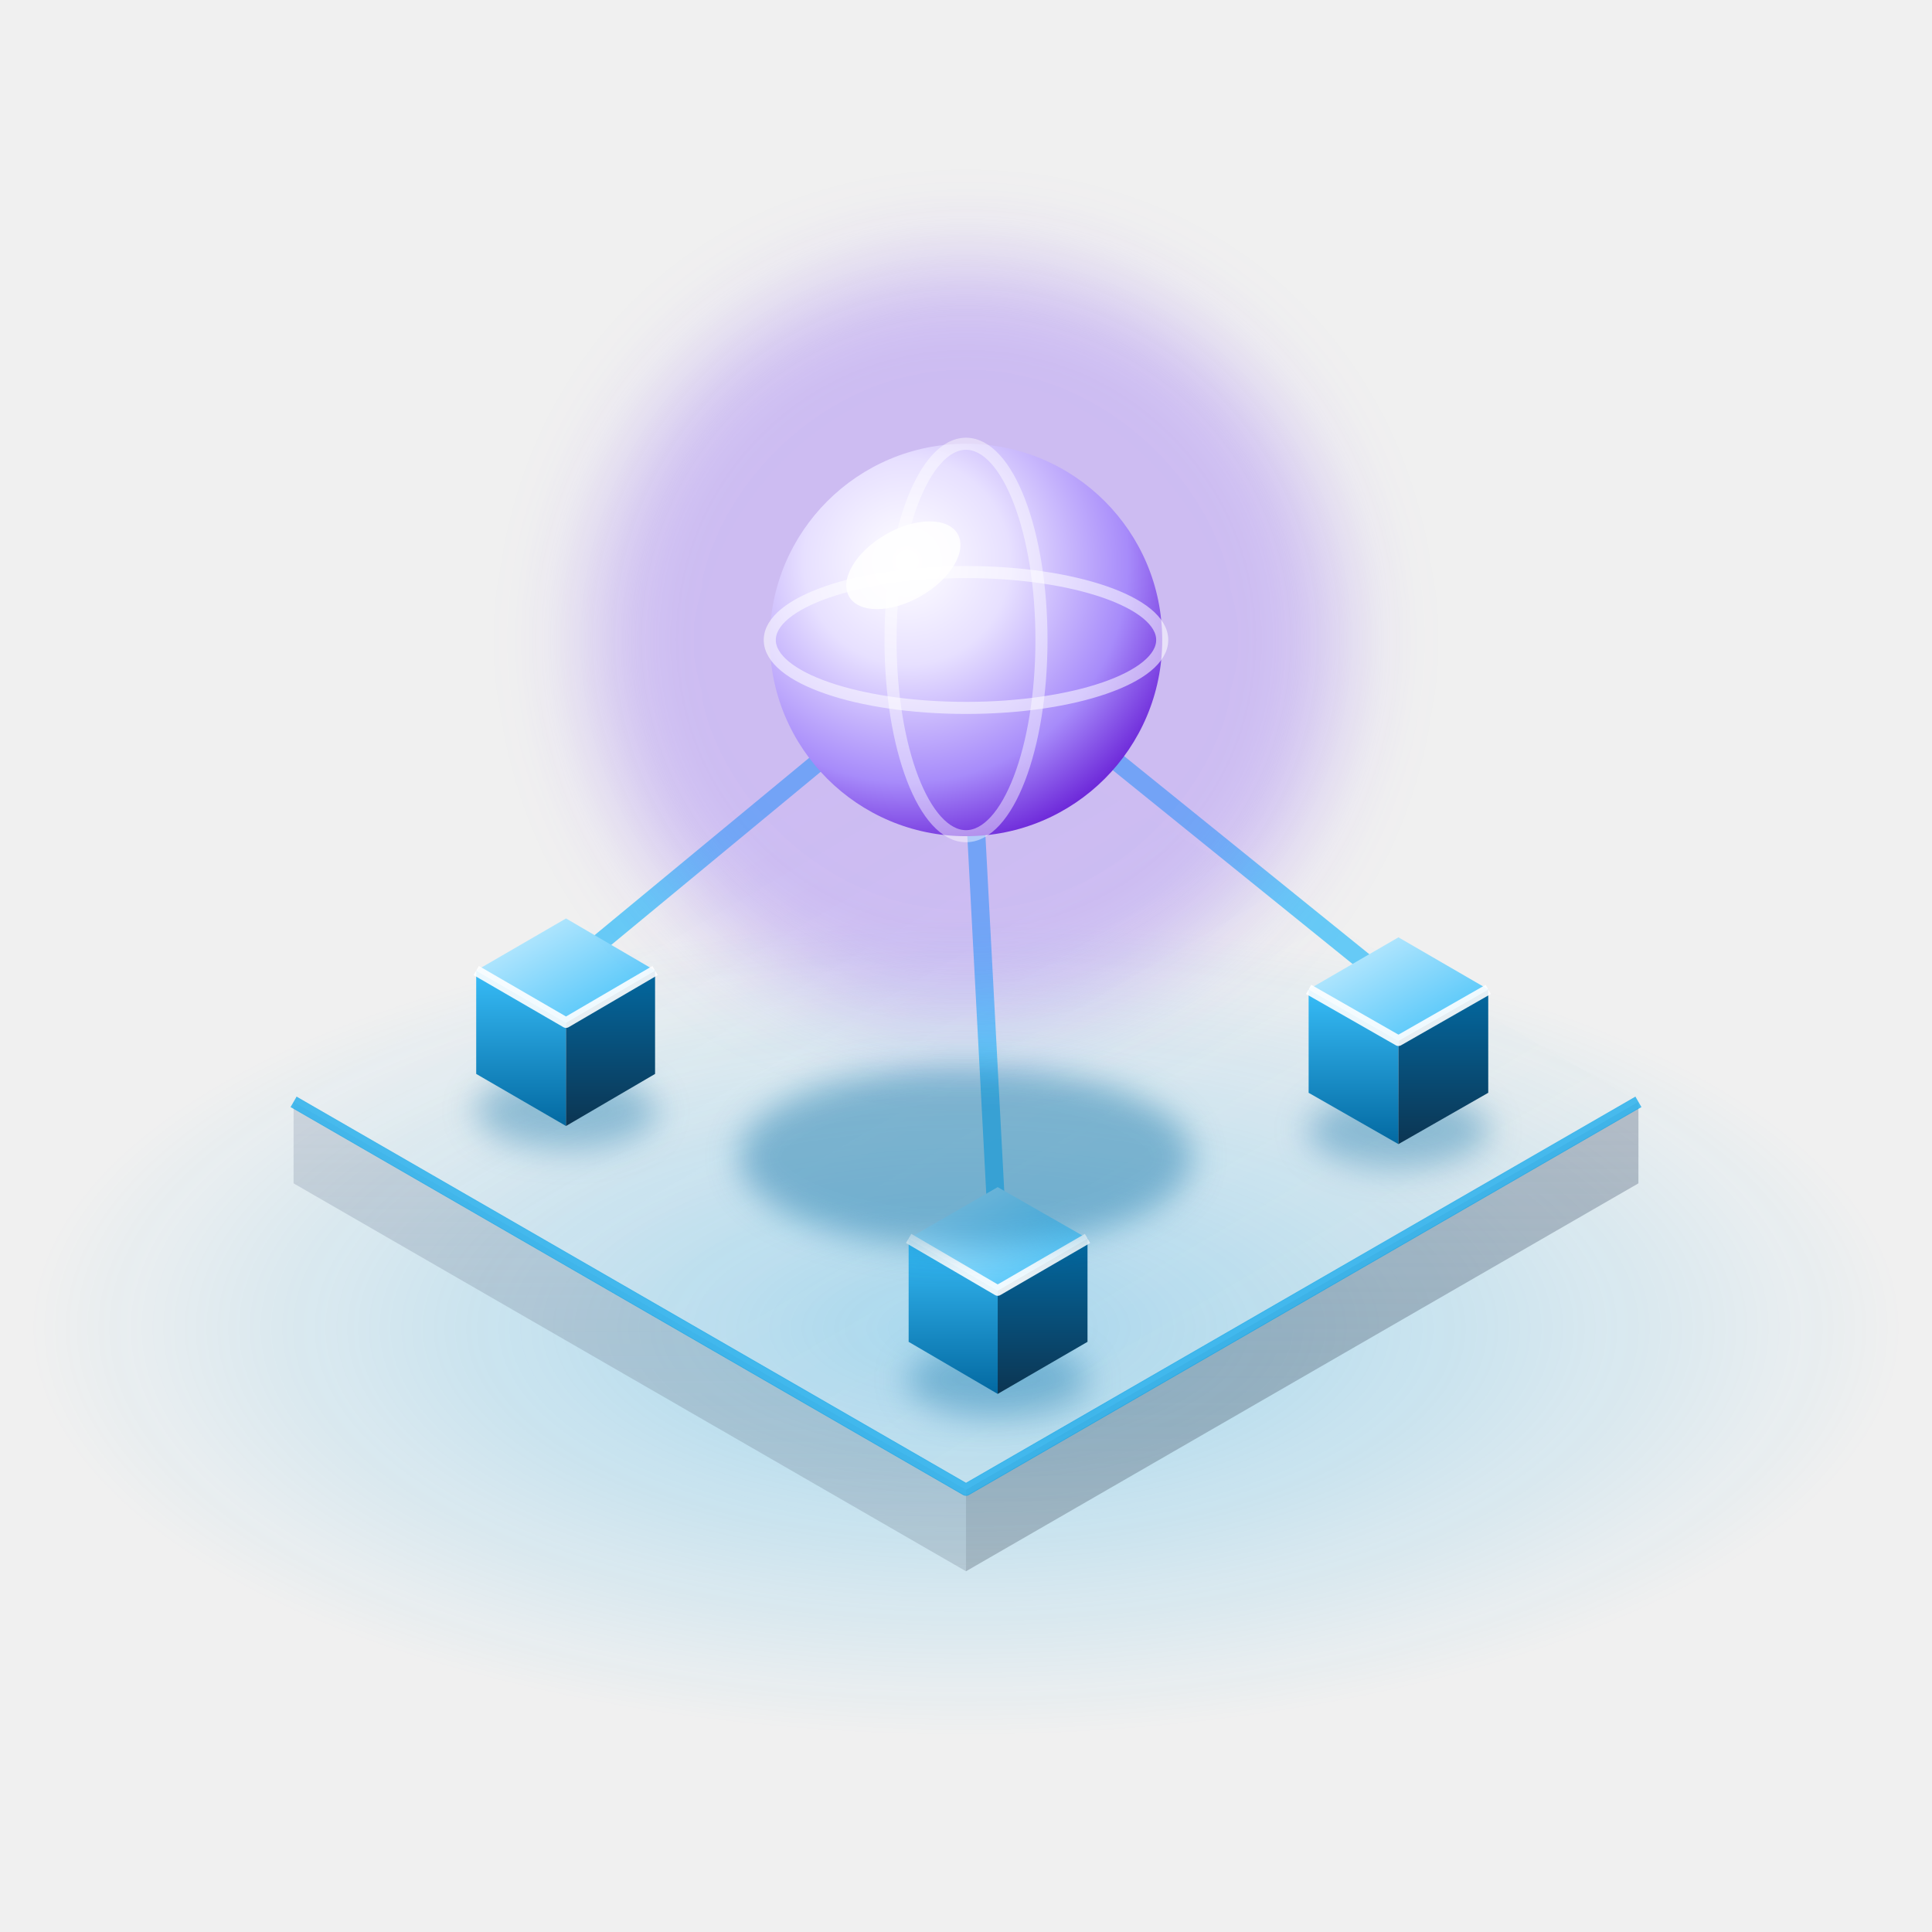
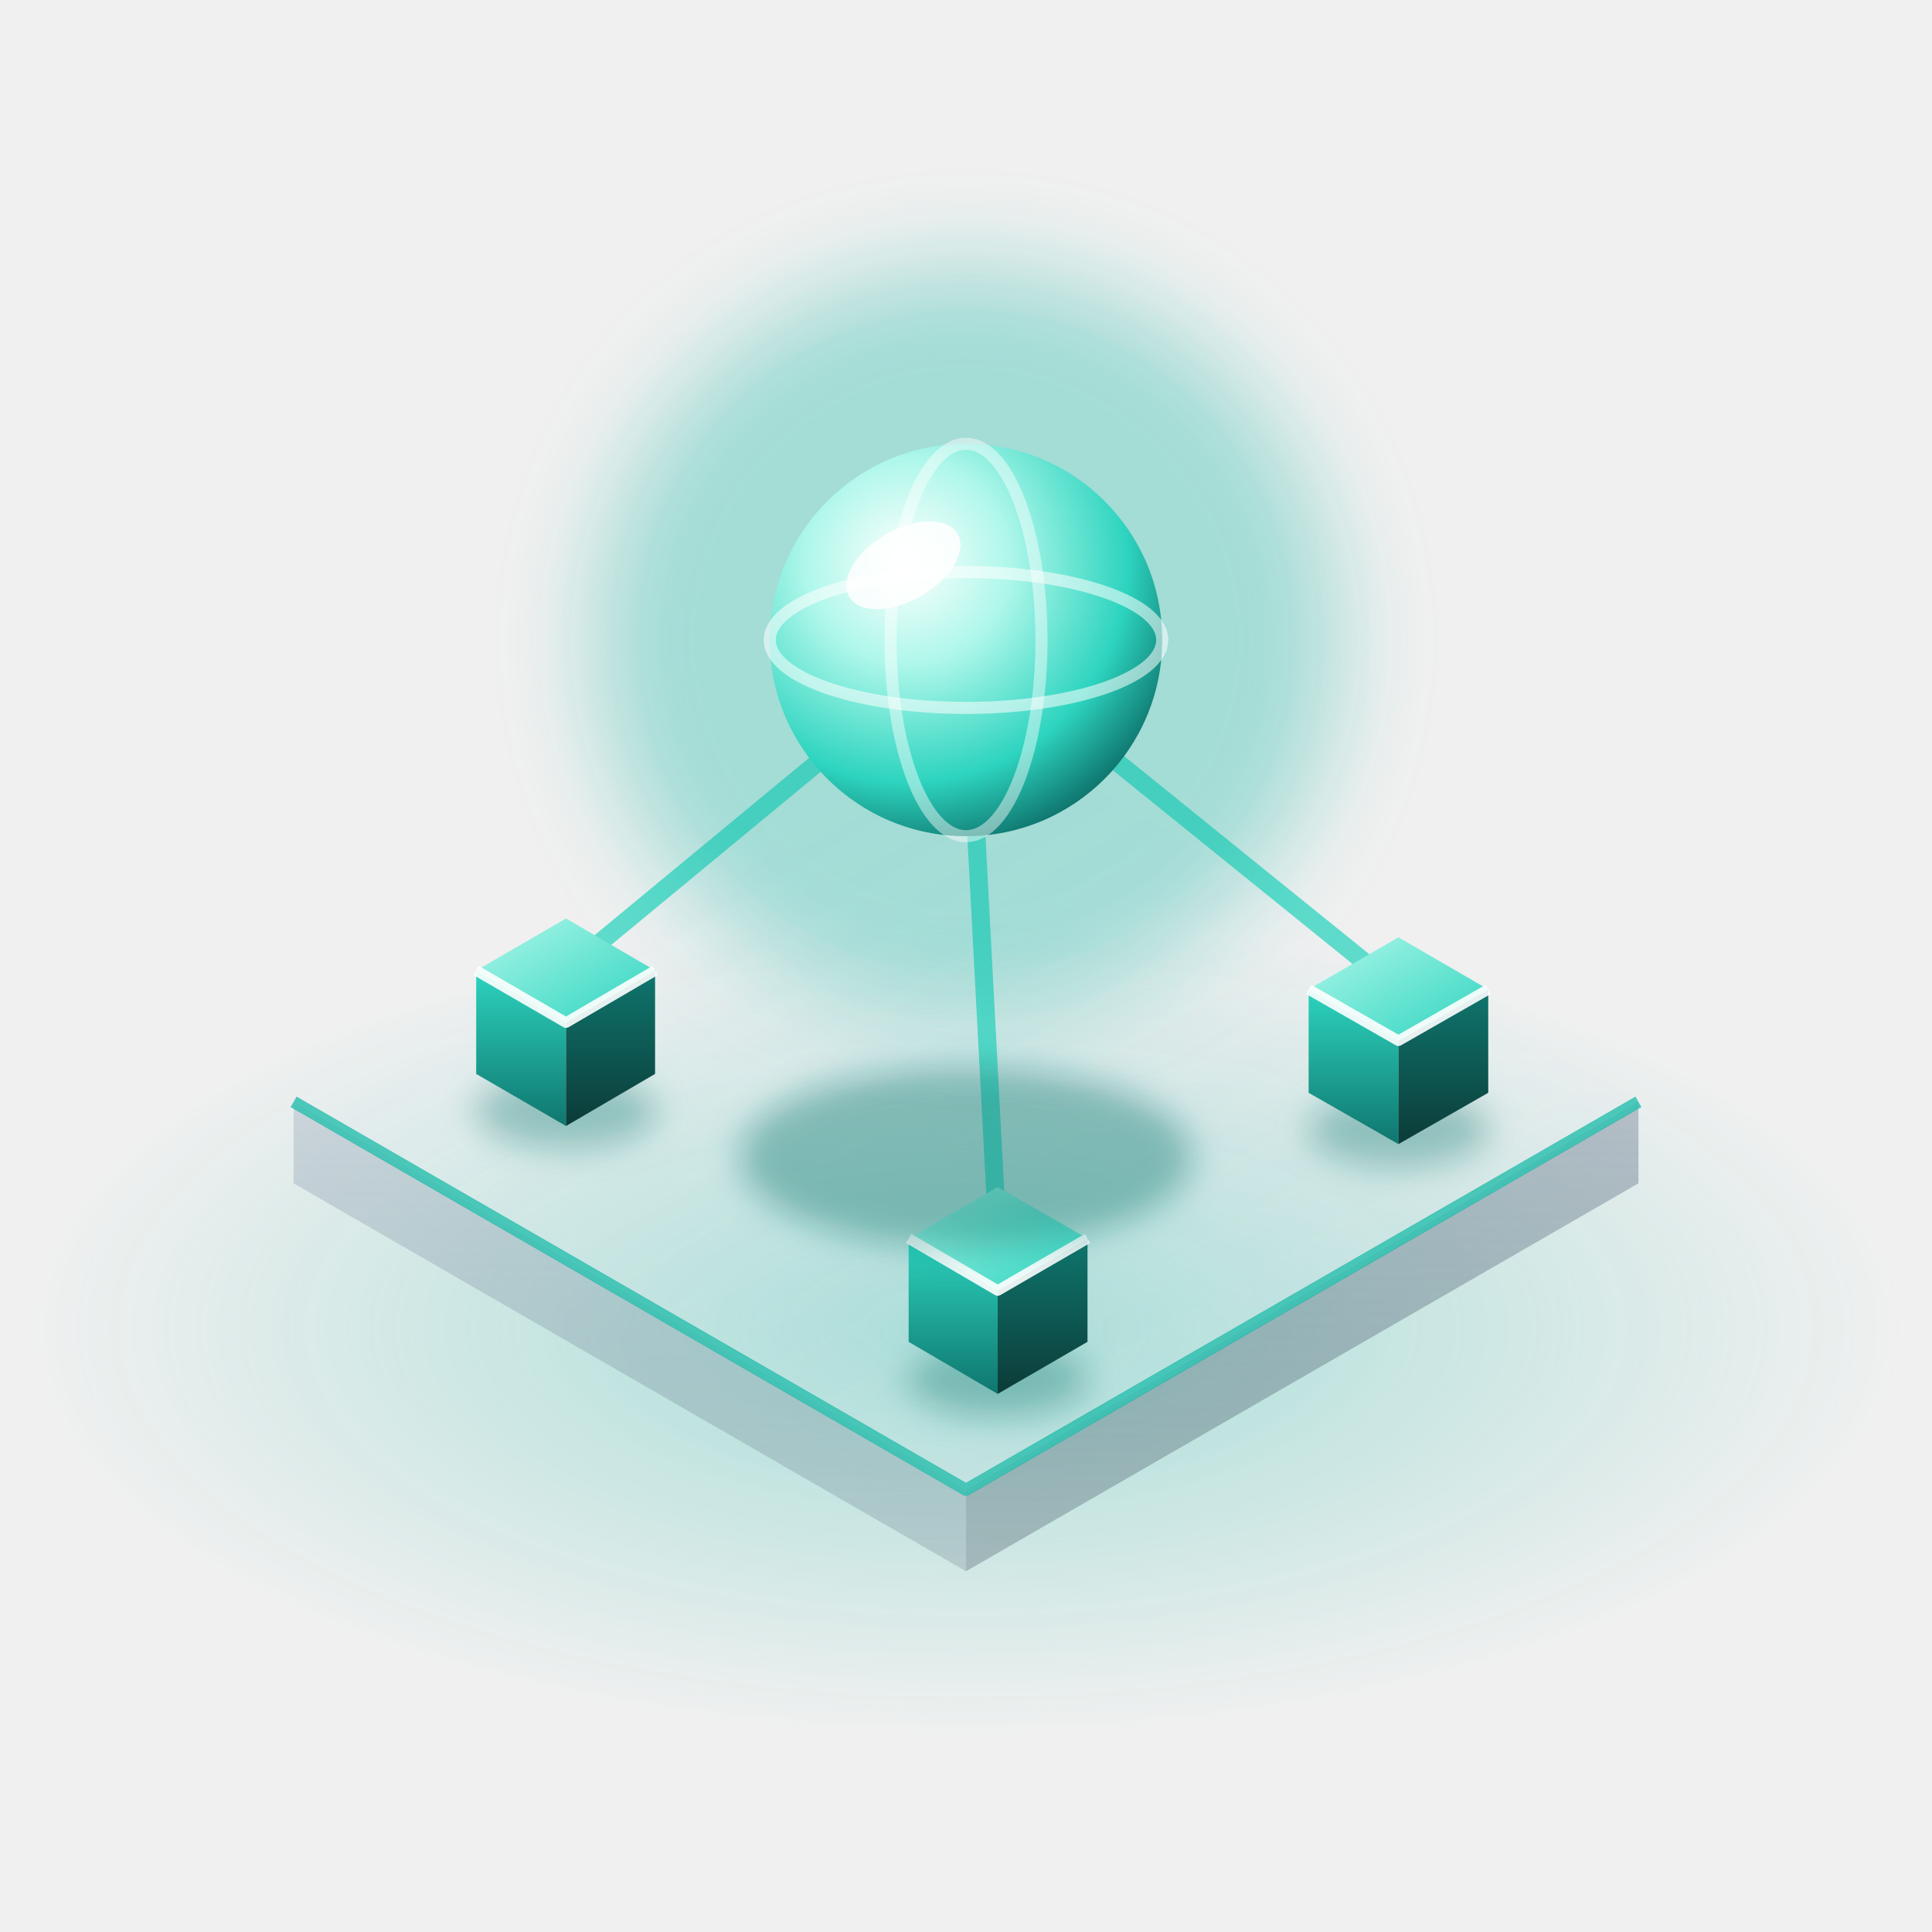
<svg xmlns="http://www.w3.org/2000/svg" viewBox="0 0 256 256" width="256" height="256" fill="none">
  <defs>
    <linearGradient id="netd-top" x1="0" y1="0" x2="1" y2="1">
-       <stop offset="0" stop-color="#d3f1ff" stop-opacity="1" />
-       <stop offset="1" stop-color="#38bdf8" stop-opacity="1" />
+       <stop offset="0" stop-color="#aef7ea" stop-opacity="1" />
+       <stop offset="1" stop-color="#2dd4bf" stop-opacity="1" />
    </linearGradient>
    <linearGradient id="netd-left" x1="0" y1="0" x2="0" y2="1">
-       <stop offset="0" stop-color="#38bdf8" stop-opacity="1" />
-       <stop offset="1" stop-color="#0369a1" stop-opacity="1" />
+       <stop offset="0" stop-color="#2dd4bf" stop-opacity="1" />
+       <stop offset="1" stop-color="#0f766e" stop-opacity="1" />
    </linearGradient>
    <linearGradient id="netd-right" x1="0" y1="0" x2="0" y2="1">
-       <stop offset="0" stop-color="#0369a1" stop-opacity="1" />
-       <stop offset="1" stop-color="#0c3552" stop-opacity="1" />
+       <stop offset="0" stop-color="#0f766e" stop-opacity="1" />
+       <stop offset="1" stop-color="#0c3b38" stop-opacity="1" />
    </linearGradient>
    <linearGradient id="netd-spec" x1="0" y1="0" x2="1" y2="1">
      <stop offset="0" stop-color="#ffffff" stop-opacity="0.55" />
      <stop offset="1" stop-color="#ffffff" stop-opacity="0" />
    </linearGradient>
    <linearGradient id="netd-ptop" x1="0" y1="0" x2="1" y2="1">
      <stop offset="0" stop-color="#f1f5f9" stop-opacity="0.16" />
      <stop offset="1" stop-color="#cbd5e1" stop-opacity="0.06" />
    </linearGradient>
    <linearGradient id="netd-pleft" x1="0" y1="0" x2="0" y2="1">
      <stop offset="0" stop-color="#94a3b8" stop-opacity="0.35" />
      <stop offset="1" stop-color="#475569" stop-opacity="0.2" />
    </linearGradient>
    <linearGradient id="netd-pright" x1="0" y1="0" x2="0" y2="1">
      <stop offset="0" stop-color="#64748b" stop-opacity="0.4" />
      <stop offset="1" stop-color="#1e293b" stop-opacity="0.25" />
    </linearGradient>
    <radialGradient id="netd-halo" cx=".5" cy=".5" r=".5">
-       <stop offset="0" stop-color="#0ea5e9" stop-opacity="0.34" />
-       <stop offset="1" stop-color="#0ea5e9" stop-opacity="0" />
+       <stop offset="0" stop-color="#14b8a6" stop-opacity="0.34" />
+       <stop offset="1" stop-color="#14b8a6" stop-opacity="0" />
    </radialGradient>
    <radialGradient id="netd-orb" cx=".35" cy=".3" r=".75">
      <stop offset="0" stop-color="#ffffff" />
-       <stop offset=".35" stop-color="#e7e0ff" />
-       <stop offset=".75" stop-color="#a78bfa" />
-       <stop offset="1" stop-color="#6d28d9" />
+       <stop offset=".35" stop-color="#aef7ea" />
+       <stop offset=".75" stop-color="#2dd4bf" />
+       <stop offset="1" stop-color="#0f766e" />
    </radialGradient>
    <filter id="netd-blur" x="-50%" y="-50%" width="200%" height="200%">
      <feGaussianBlur stdDeviation="6" />
    </filter>
    <filter id="netd-soft" x="-50%" y="-50%" width="200%" height="200%">
      <feGaussianBlur stdDeviation="2.2" />
    </filter>
  </defs>
  <ellipse cx="128" cy="176.0" rx="124" ry="54" fill="url(#netd-halo)" />
  <polygon points="38.9,156.8 128.0,208.2 128.0,197.4 38.9,146.0" fill="url(#netd-pleft)" />
  <polygon points="217.1,156.8 128.0,208.2 128.0,197.4 217.1,146.0" fill="url(#netd-pright)" />
  <polygon points="128.0,94.5 217.1,146.0 128.0,197.4 38.9,146.0" fill="url(#netd-ptop)" />
  <polyline points="38.9,146.0 128.0,197.4 217.1,146.0" fill="none" stroke="#ffffff" stroke-opacity="0.5" stroke-width="1.4" stroke-linejoin="round" />
-   <polyline points="38.9,146.0 128.0,197.4 217.1,146.0" fill="none" stroke="#0ea5e9" stroke-width="1.6" stroke-opacity=".75" stroke-linejoin="round" />
-   <line x1="128.0" y1="84.8" x2="75.0" y2="128.6" stroke="#38bdf8" stroke-width="2.4" opacity=".75" />
-   <line x1="128.0" y1="84.8" x2="132.2" y2="164.1" stroke="#38bdf8" stroke-width="2.4" opacity=".75" />
-   <line x1="128.0" y1="84.8" x2="185.3" y2="131.1" stroke="#38bdf8" stroke-width="2.4" opacity=".75" />
-   <ellipse cx="75.0" cy="147.2" rx="12" ry="5" fill="#0369a1" opacity="0.35" filter="url(#netd-soft)" />
+   <polyline points="38.9,146.0 128.0,197.4 217.1,146.0" fill="none" stroke="#14b8a6" stroke-width="1.6" stroke-opacity=".75" stroke-linejoin="round" />
+   <line x1="128.0" y1="84.8" x2="75.0" y2="128.6" stroke="#2dd4bf" stroke-width="2.4" opacity=".75" />
+   <line x1="128.0" y1="84.8" x2="132.2" y2="164.1" stroke="#2dd4bf" stroke-width="2.4" opacity=".75" />
+   <line x1="128.0" y1="84.8" x2="185.3" y2="131.1" stroke="#2dd4bf" stroke-width="2.4" opacity=".75" />
+   <ellipse cx="75.0" cy="147.2" rx="12" ry="5" fill="#0f766e" opacity="0.35" filter="url(#netd-soft)" />
  <polygon points="63.1,142.3 75.0,149.2 75.0,135.5 63.1,128.6" fill="url(#netd-left)" />
  <polygon points="86.8,142.3 75.0,149.2 75.0,135.5 86.8,128.6" fill="url(#netd-right)" />
  <polygon points="75.0,121.7 86.8,128.6 75.0,135.5 63.1,128.6" fill="url(#netd-top)" />
  <polyline points="63.1,128.6 75.0,135.5 86.8,128.6" fill="none" stroke="#ffffff" stroke-opacity="0.9" stroke-width="1.4" stroke-linejoin="round" />
-   <ellipse cx="132.2" cy="182.8" rx="12" ry="5" fill="#0369a1" opacity="0.35" filter="url(#netd-soft)" />
+   <ellipse cx="132.2" cy="182.8" rx="12" ry="5" fill="#0f766e" opacity="0.35" filter="url(#netd-soft)" />
  <polygon points="120.4,177.8 132.2,184.7 132.2,171.0 120.4,164.1" fill="url(#netd-left)" />
  <polygon points="144.1,177.8 132.2,184.7 132.2,171.0 144.1,164.1" fill="url(#netd-right)" />
  <polygon points="132.2,157.3 144.1,164.1 132.2,171.0 120.4,164.1" fill="url(#netd-top)" />
  <polyline points="120.4,164.1 132.2,171.0 144.1,164.1" fill="none" stroke="#ffffff" stroke-opacity="0.9" stroke-width="1.4" stroke-linejoin="round" />
-   <ellipse cx="185.3" cy="149.7" rx="12" ry="5" fill="#0369a1" opacity="0.35" filter="url(#netd-soft)" />
+   <ellipse cx="185.3" cy="149.7" rx="12" ry="5" fill="#0f766e" opacity="0.35" filter="url(#netd-soft)" />
  <polygon points="173.4,144.8 185.3,151.6 185.3,137.9 173.4,131.1" fill="url(#netd-left)" />
  <polygon points="197.2,144.8 185.3,151.6 185.3,137.9 197.2,131.1" fill="url(#netd-right)" />
  <polygon points="185.3,124.2 197.2,131.1 185.3,137.9 173.4,131.1" fill="url(#netd-top)" />
  <polyline points="173.4,131.1 185.3,137.9 197.2,131.1" fill="none" stroke="#ffffff" stroke-opacity="0.9" stroke-width="1.4" stroke-linejoin="round" />
-   <ellipse cx="128.0" cy="153.3" rx="30" ry="12" fill="#0369a1" opacity="0.4" filter="url(#netd-soft)" />
-   <circle cx="128.0" cy="84.8" r="49.4" fill="#8b5cf6" opacity=".35" filter="url(#netd-blur)" />
+   <ellipse cx="128.0" cy="153.3" rx="30" ry="12" fill="#0f766e" opacity="0.4" filter="url(#netd-soft)" />
+   <circle cx="128.0" cy="84.8" r="49.4" fill="#14b8a6" opacity=".35" filter="url(#netd-blur)" />
  <circle cx="128.0" cy="84.8" r="26.0" fill="url(#netd-orb)" />
  <ellipse cx="119.7" cy="74.9" rx="8.3" ry="4.7" fill="#fff" opacity=".85" transform="rotate(-30 119.7 74.9)" />
  <ellipse cx="128.0" cy="84.8" rx="26" ry="9" fill="none" stroke="#fff" stroke-opacity=".55" stroke-width="1.6" />
  <ellipse cx="128.0" cy="84.8" rx="10" ry="26" fill="none" stroke="#fff" stroke-opacity=".45" stroke-width="1.6" />
</svg>
